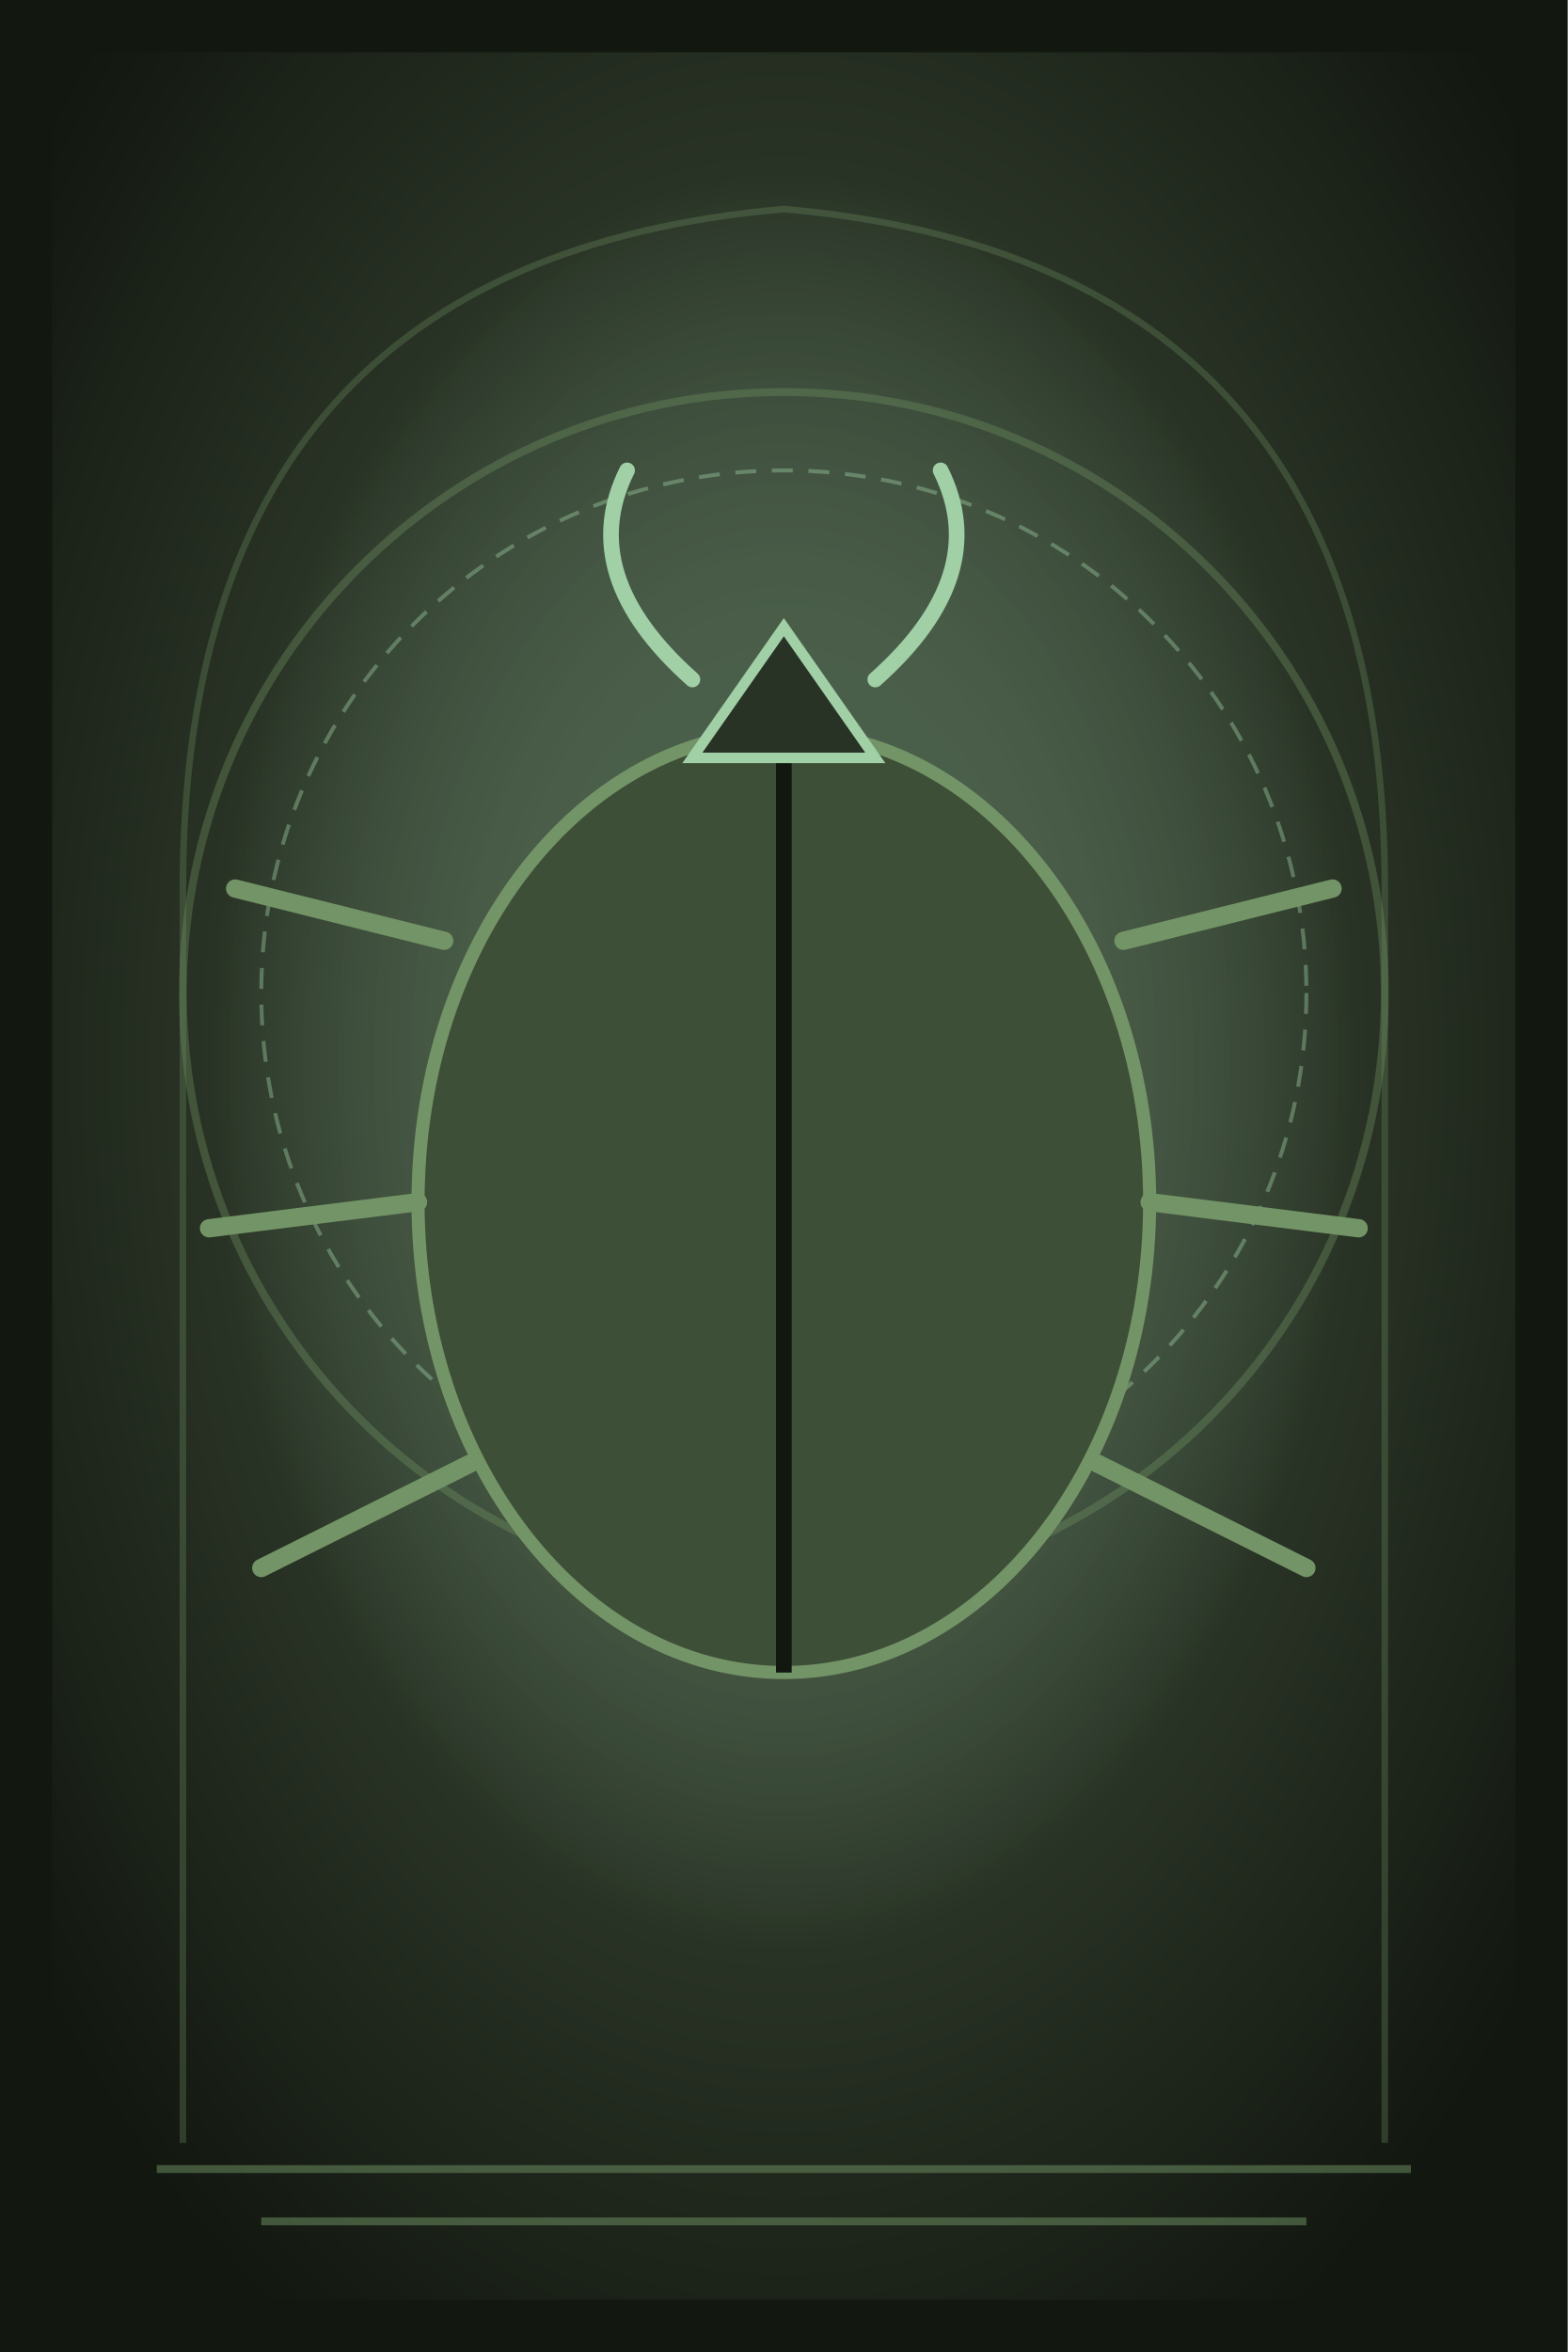
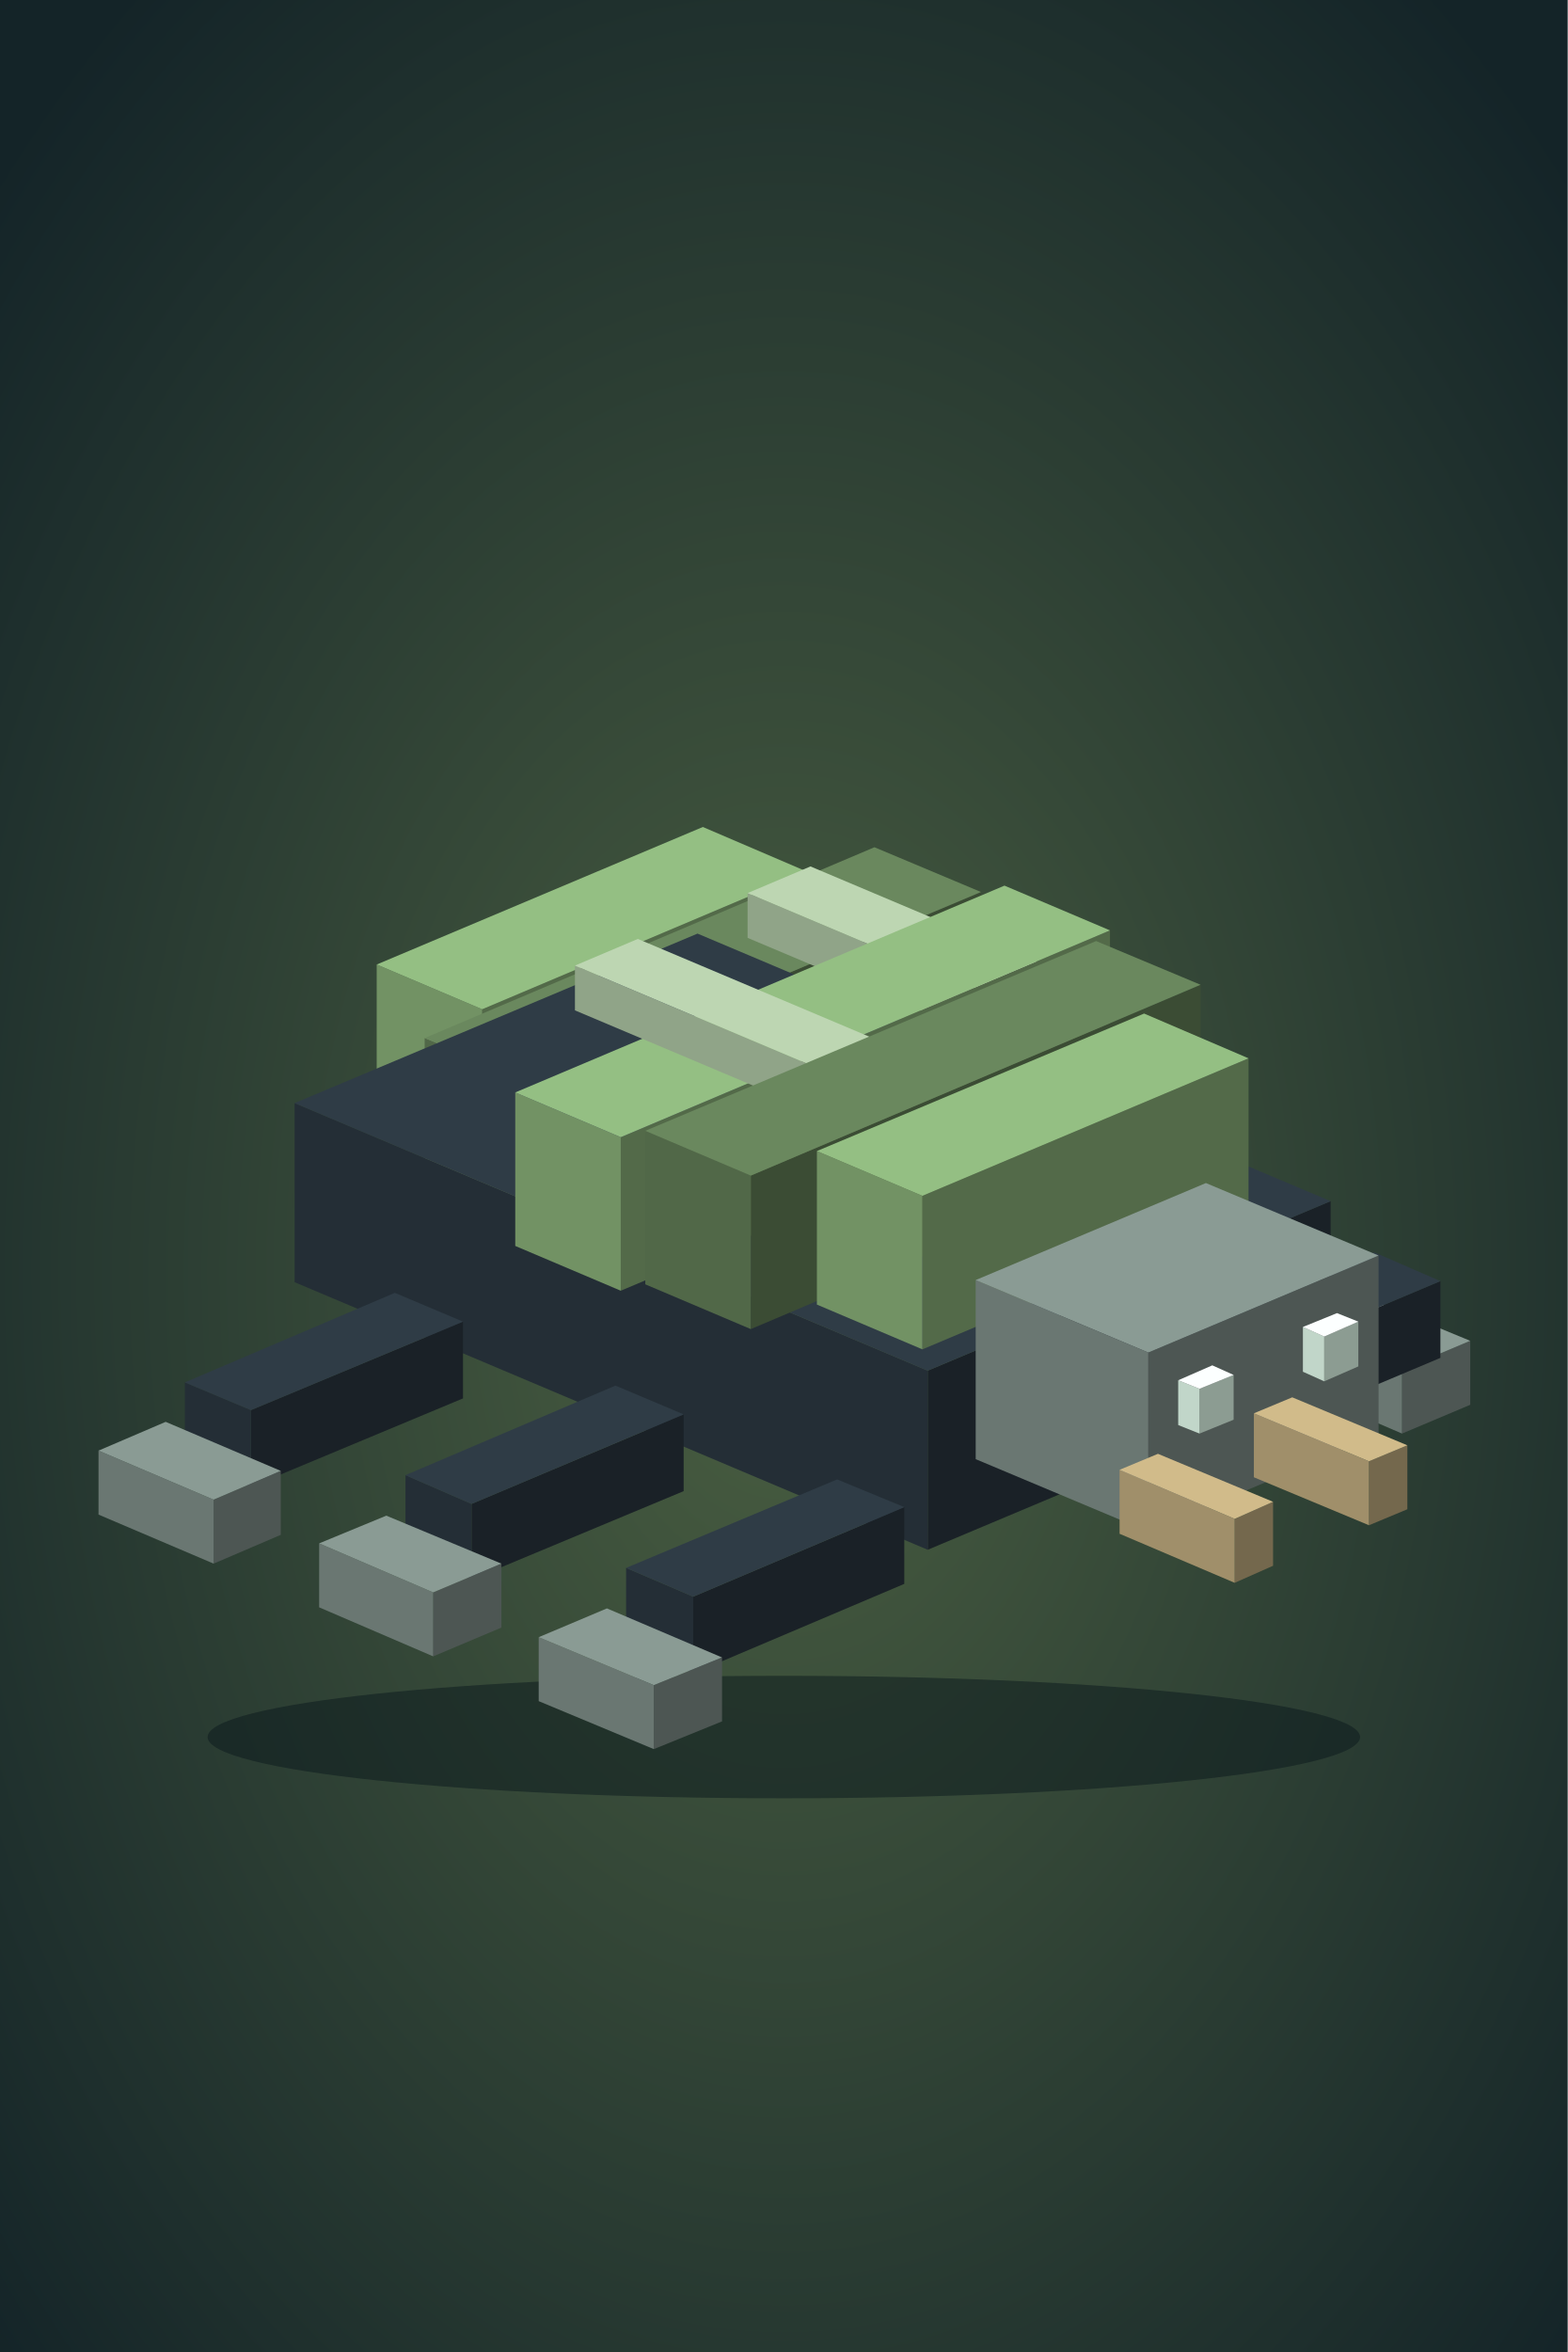
- <svg xmlns="http://www.w3.org/2000/svg" width="600" height="900" viewBox="0 0 600 900">
+ <svg xmlns="http://www.w3.org/2000/svg" width="600" height="900" viewBox="0 0 256 384" data-art-style="isometric-voxel-v3">
  <defs>
-     <radialGradient id="bg" cx="50%" cy="45%" r="65%">
-       <stop offset="0%" stop-color="#a1cfa6" stop-opacity="0.32" />
-       <stop offset="60%" stop-color="#293325" />
-       <stop offset="100%" stop-color="#121710" />
+     <radialGradient id="chamber" cx="50%" cy="54%" r="68%">
+       <stop stop-color="#4b6042" />
+       <stop offset="1" stop-color="#142428" />
    </radialGradient>
-     <linearGradient id="metal" x1="0%" y1="0%" x2="100%" y2="100%">
-       <stop offset="0%" stop-color="#739466" />
-       <stop offset="50%" stop-color="#a1cfa6" />
-       <stop offset="100%" stop-color="#121710" />
-     </linearGradient>
  </defs>
-   <rect width="600" height="900" fill="#121710" />
-   <rect x="20" y="20" width="560" height="860" fill="url(#bg)" rx="16" />
-   <circle cx="300" cy="380" r="230" fill="none" stroke="#739466" stroke-width="3" stroke-opacity="0.35" />
-   <circle cx="300" cy="380" r="200" fill="none" stroke="#a1cfa6" stroke-width="1.5" stroke-dasharray="8 6" stroke-opacity="0.4" />
-   <path d="M70 820V340Q70 100 300 80Q530 100 530 340V820" fill="none" stroke="#739466" stroke-opacity="0.3" stroke-width="2.5" />
-   <path d="M60 830H540M100 850H500" stroke="#739466" stroke-opacity="0.5" stroke-width="3" />
-   <ellipse cx="300" cy="460" rx="140" ry="180" fill="#3d4f37" stroke="#739466" stroke-width="5" />
-   <line x1="300" y1="280" x2="300" y2="640" stroke="#121710" stroke-width="6" />
-   <polygon points="300,240 335,290 265,290" fill="#293325" stroke="#a1cfa6" stroke-width="4" />
-   <path d="M265 260Q220 220 240 180" stroke="#a1cfa6" stroke-width="6" fill="none" stroke-linecap="round" />
-   <path d="M335 260Q380 220 360 180" stroke="#a1cfa6" stroke-width="6" fill="none" stroke-linecap="round" />
-   <line x1="170" y1="360" x2="90" y2="340" stroke="#739466" stroke-width="7" stroke-linecap="round" />
-   <line x1="160" y1="460" x2="80" y2="470" stroke="#739466" stroke-width="7" stroke-linecap="round" />
-   <line x1="180" y1="560" x2="100" y2="600" stroke="#739466" stroke-width="7" stroke-linecap="round" />
-   <line x1="430" y1="360" x2="510" y2="340" stroke="#739466" stroke-width="7" stroke-linecap="round" />
-   <line x1="440" y1="460" x2="520" y2="470" stroke="#739466" stroke-width="7" stroke-linecap="round" />
-   <line x1="420" y1="560" x2="500" y2="600" stroke="#739466" stroke-width="7" stroke-linecap="round" />
+   <path fill="url(#chamber)" d="M0 0h256v384H0z" />
+   <ellipse cx="128" cy="283.6" rx="94.1" ry="10" fill="#09171b" opacity=".5" />
+   <g data-enemy-model="stoneBeetle" transform="translate(-90.082 -244.928) scale(1.74048)">
+     <polygon points="148.3,255.1 141.9,257.7 141.9,251.7 148.3,249.1" fill="#4d5653" />
+     <polygon points="141.9,257.7 131.2,253.2 131.2,247.2 141.9,251.7" fill="#6a7772" />
+     <polygon points="137.4,244.5 148.3,249.1 141.9,251.7 131.2,247.2" fill="#8a9b94" />
+     <polygon points="145.6,250.6 125.8,258.9 125.8,251.7 145.6,243.4" fill="#1a2127" />
+     <polygon points="125.8,258.9 119.5,256.3 119.5,249.1 125.8,251.7" fill="#242e36" />
+     <polygon points="139.3,240.7 145.6,243.4 125.8,251.7 119.5,249.1" fill="#2f3c46" />
+     <polygon points="168.9,263.8 162.7,266.4 162.7,260.4 168.9,257.8" fill="#4d5653" />
+     <polygon points="162.7,266.4 151.8,261.9 151.8,255.9 162.7,260.4" fill="#6a7772" />
+     <polygon points="158.2,253.2 168.9,257.8 162.7,260.4 151.8,255.9" fill="#8a9b94" />
+     <polygon points="166.3,259.3 146.4,267.7 146.4,260.5 166.3,252.1" fill="#1a2127" />
+     <polygon points="146.4,267.7 140.2,265.0 140.2,257.8 146.4,260.5" fill="#242e36" />
+     <polygon points="159.9,249.5 166.3,252.1 146.4,260.5 140.2,257.8" fill="#2f3c46" />
+     <polygon points="127.5,236.9 97.0,249.8 97.0,235.4 127.5,222.5" fill="#536a49" />
+     <polygon points="97.0,249.8 87.1,245.6 87.1,231.2 97.0,235.4" fill="#729264" />
+     <polygon points="117.7,218.3 127.5,222.5 97.0,235.4 87.1,231.2" fill="#94bf83" />
+     <polygon points="189.7,272.5 183.3,275.2 183.3,269.2 189.7,266.5" fill="#4d5653" />
+     <polygon points="183.3,275.2 172.6,270.6 172.6,264.6 183.3,269.2" fill="#6a7772" />
+     <polygon points="178.8,262.0 189.7,266.5 183.3,269.2 172.6,264.6" fill="#8a9b94" />
+     <polygon points="143.8,238.8 101.5,256.6 101.5,242.2 143.8,224.4" fill="#3b4c34" />
+     <polygon points="101.5,256.6 91.6,252.5 91.6,238.1 101.5,242.2" fill="#516848" />
+     <polygon points="133.8,220.2 143.8,224.4 101.5,242.2 91.6,238.1" fill="#6a885e" />
+     <polygon points="150.3,235.7 144.4,238.2 144.4,234.0 150.3,231.5" fill="#697763" />
+     <polygon points="144.4,238.2 121.9,228.7 121.9,224.5 144.4,234.0" fill="#90a488" />
+     <polygon points="127.8,222.0 150.3,231.5 144.4,234.0 121.9,224.5" fill="#bdd6b2" />
+     <polygon points="186.9,268.1 167.2,276.4 167.2,269.2 186.9,260.9" fill="#1a2127" />
+     <polygon points="167.2,276.4 160.8,273.8 160.8,266.6 167.2,269.2" fill="#242e36" />
+     <polygon points="180.7,258.2 186.9,260.9 167.2,269.2 160.8,266.6" fill="#2f3c46" />
+     <polygon points="176.6,270.2 138.8,286.1 138.8,269.3 176.6,253.4" fill="#1a2127" />
+     <polygon points="138.8,286.1 79.4,261.0 79.4,244.2 138.8,269.3" fill="#242e36" />
+     <polygon points="117.2,228.3 176.6,253.4 138.8,269.3 79.4,244.2" fill="#2f3c46" />
+     <polygon points="155.9,242.4 110.0,261.8 110.0,247.4 155.9,228.0" fill="#536a49" />
+     <polygon points="110.0,261.8 100.1,257.6 100.1,243.2 110.0,247.4" fill="#729264" />
+     <polygon points="146.0,223.8 155.9,228.0 110.0,247.4 100.1,243.2" fill="#94bf83" />
+     <polygon points="95.2,271.9 75.3,280.2 75.3,273.0 95.2,264.7" fill="#1a2127" />
+     <polygon points="75.3,280.2 69.1,277.6 69.1,270.4 75.3,273.0" fill="#242e36" />
+     <polygon points="88.8,262.0 95.2,264.7 75.3,273.0 69.1,270.4" fill="#2f3c46" />
+     <polygon points="134.1,242.5 128.2,245.0 128.2,240.8 134.1,238.3" fill="#697763" />
+     <polygon points="128.2,245.0 105.7,235.5 105.7,231.3 128.2,240.8" fill="#90a488" />
+     <polygon points="111.6,228.8 134.1,238.3 128.2,240.8 105.7,231.3" fill="#bdd6b2" />
+     <polygon points="164.4,247.5 122.2,265.4 122.2,251.0 164.4,233.1" fill="#3b4c34" />
+     <polygon points="122.2,265.4 112.3,261.2 112.3,246.8 122.2,251.0" fill="#516848" />
+     <polygon points="154.6,229.0 164.4,233.1 122.2,251.0 112.3,246.8" fill="#6a885e" />
+     <polygon points="78.1,284.7 71.8,287.4 71.8,281.4 78.1,278.7" fill="#4d5653" />
+     <polygon points="71.8,287.4 61.0,282.8 61.0,276.8 71.8,281.4" fill="#6a7772" />
+     <polygon points="67.3,274.1 78.1,278.7 71.8,281.4 61.0,276.8" fill="#8a9b94" />
+     <polygon points="168.9,254.4 138.3,267.3 138.3,252.9 168.9,240.0" fill="#536a49" />
+     <polygon points="138.3,267.3 128.4,263.1 128.4,248.7 138.3,252.9" fill="#729264" />
+     <polygon points="159.1,235.8 168.9,240.0 138.3,252.9 128.4,248.7" fill="#94bf83" />
+     <polygon points="115.9,280.6 96.0,288.9 96.0,281.8 115.9,273.4" fill="#1a2127" />
+     <polygon points="96.0,288.9 89.8,286.3 89.8,279.1 96.0,281.8" fill="#242e36" />
+     <polygon points="109.5,270.7 115.9,273.4 96.0,281.8 89.8,279.1" fill="#2f3c46" />
+     <polygon points="98.8,293.4 92.4,296.1 92.4,290.1 98.8,287.4" fill="#4d5653" />
+     <polygon points="92.4,296.1 81.7,291.5 81.7,285.5 92.4,290.1" fill="#6a7772" />
+     <polygon points="88.0,282.9 98.8,287.4 92.4,290.1 81.7,285.5" fill="#8a9b94" />
+     <polygon points="181.1,275.3 159.5,284.4 159.5,267.6 181.1,258.5" fill="#4d5653" />
+     <polygon points="159.5,284.4 143.3,277.6 143.3,260.8 159.5,267.6" fill="#6a7772" />
+     <polygon points="164.9,251.7 181.1,258.5 159.5,267.6 143.3,260.8" fill="#8a9b94" />
+     <polygon points="183.8,282.3 180.2,283.8 180.2,277.8 183.8,276.3" fill="#74684d" />
+     <polygon points="180.2,283.8 169.4,279.3 169.4,273.3 180.2,277.8" fill="#a08f6a" />
+     <polygon points="173.0,271.8 183.8,276.3 180.2,277.8 169.4,273.3" fill="#d1bb8a" />
+     <polygon points="179.2,268.9 176.0,270.3 176.0,266.1 179.2,264.7" fill="#8c9c92" />
+     <polygon points="176.0,270.3 174.0,269.4 174.0,265.2 176.0,266.1" fill="#c1d6c9" />
+     <polygon points="177.2,263.9 179.2,264.7 176.0,266.1 174.0,265.2" fill="#fcffff" />
+     <polygon points="136.6,289.3 116.8,297.7 116.8,290.5 136.6,282.1" fill="#1a2127" />
+     <polygon points="116.8,297.7 110.5,295.0 110.5,287.8 116.8,290.5" fill="#242e36" />
+     <polygon points="130.3,279.5 136.6,282.1 116.8,290.5 110.5,287.8" fill="#2f3c46" />
+     <polygon points="167.5,273.9 164.3,275.2 164.3,271.0 167.5,269.7" fill="#8c9c92" />
+     <polygon points="164.3,275.2 162.3,274.4 162.3,270.2 164.3,271.0" fill="#c1d6c9" />
+     <polygon points="165.5,268.8 167.5,269.7 164.3,271.0 162.3,270.2" fill="#fcffff" />
+     <polygon points="171.2,287.6 167.6,289.2 167.6,283.2 171.2,281.6" fill="#74684d" />
+     <polygon points="167.6,289.2 156.8,284.6 156.8,278.6 167.6,283.2" fill="#a08f6a" />
+     <polygon points="160.4,277.1 171.2,281.6 167.6,283.2 156.8,278.6" fill="#d1bb8a" />
+     <polygon points="119.5,302.2 113.1,304.8 113.1,298.8 119.5,296.2" fill="#4d5653" />
+     <polygon points="113.1,304.8 102.3,300.3 102.3,294.3 113.1,298.8" fill="#6a7772" />
+     <polygon points="108.7,291.6 119.5,296.2 113.1,298.8 102.3,294.3" fill="#8a9b94" />
+   </g>
</svg>
